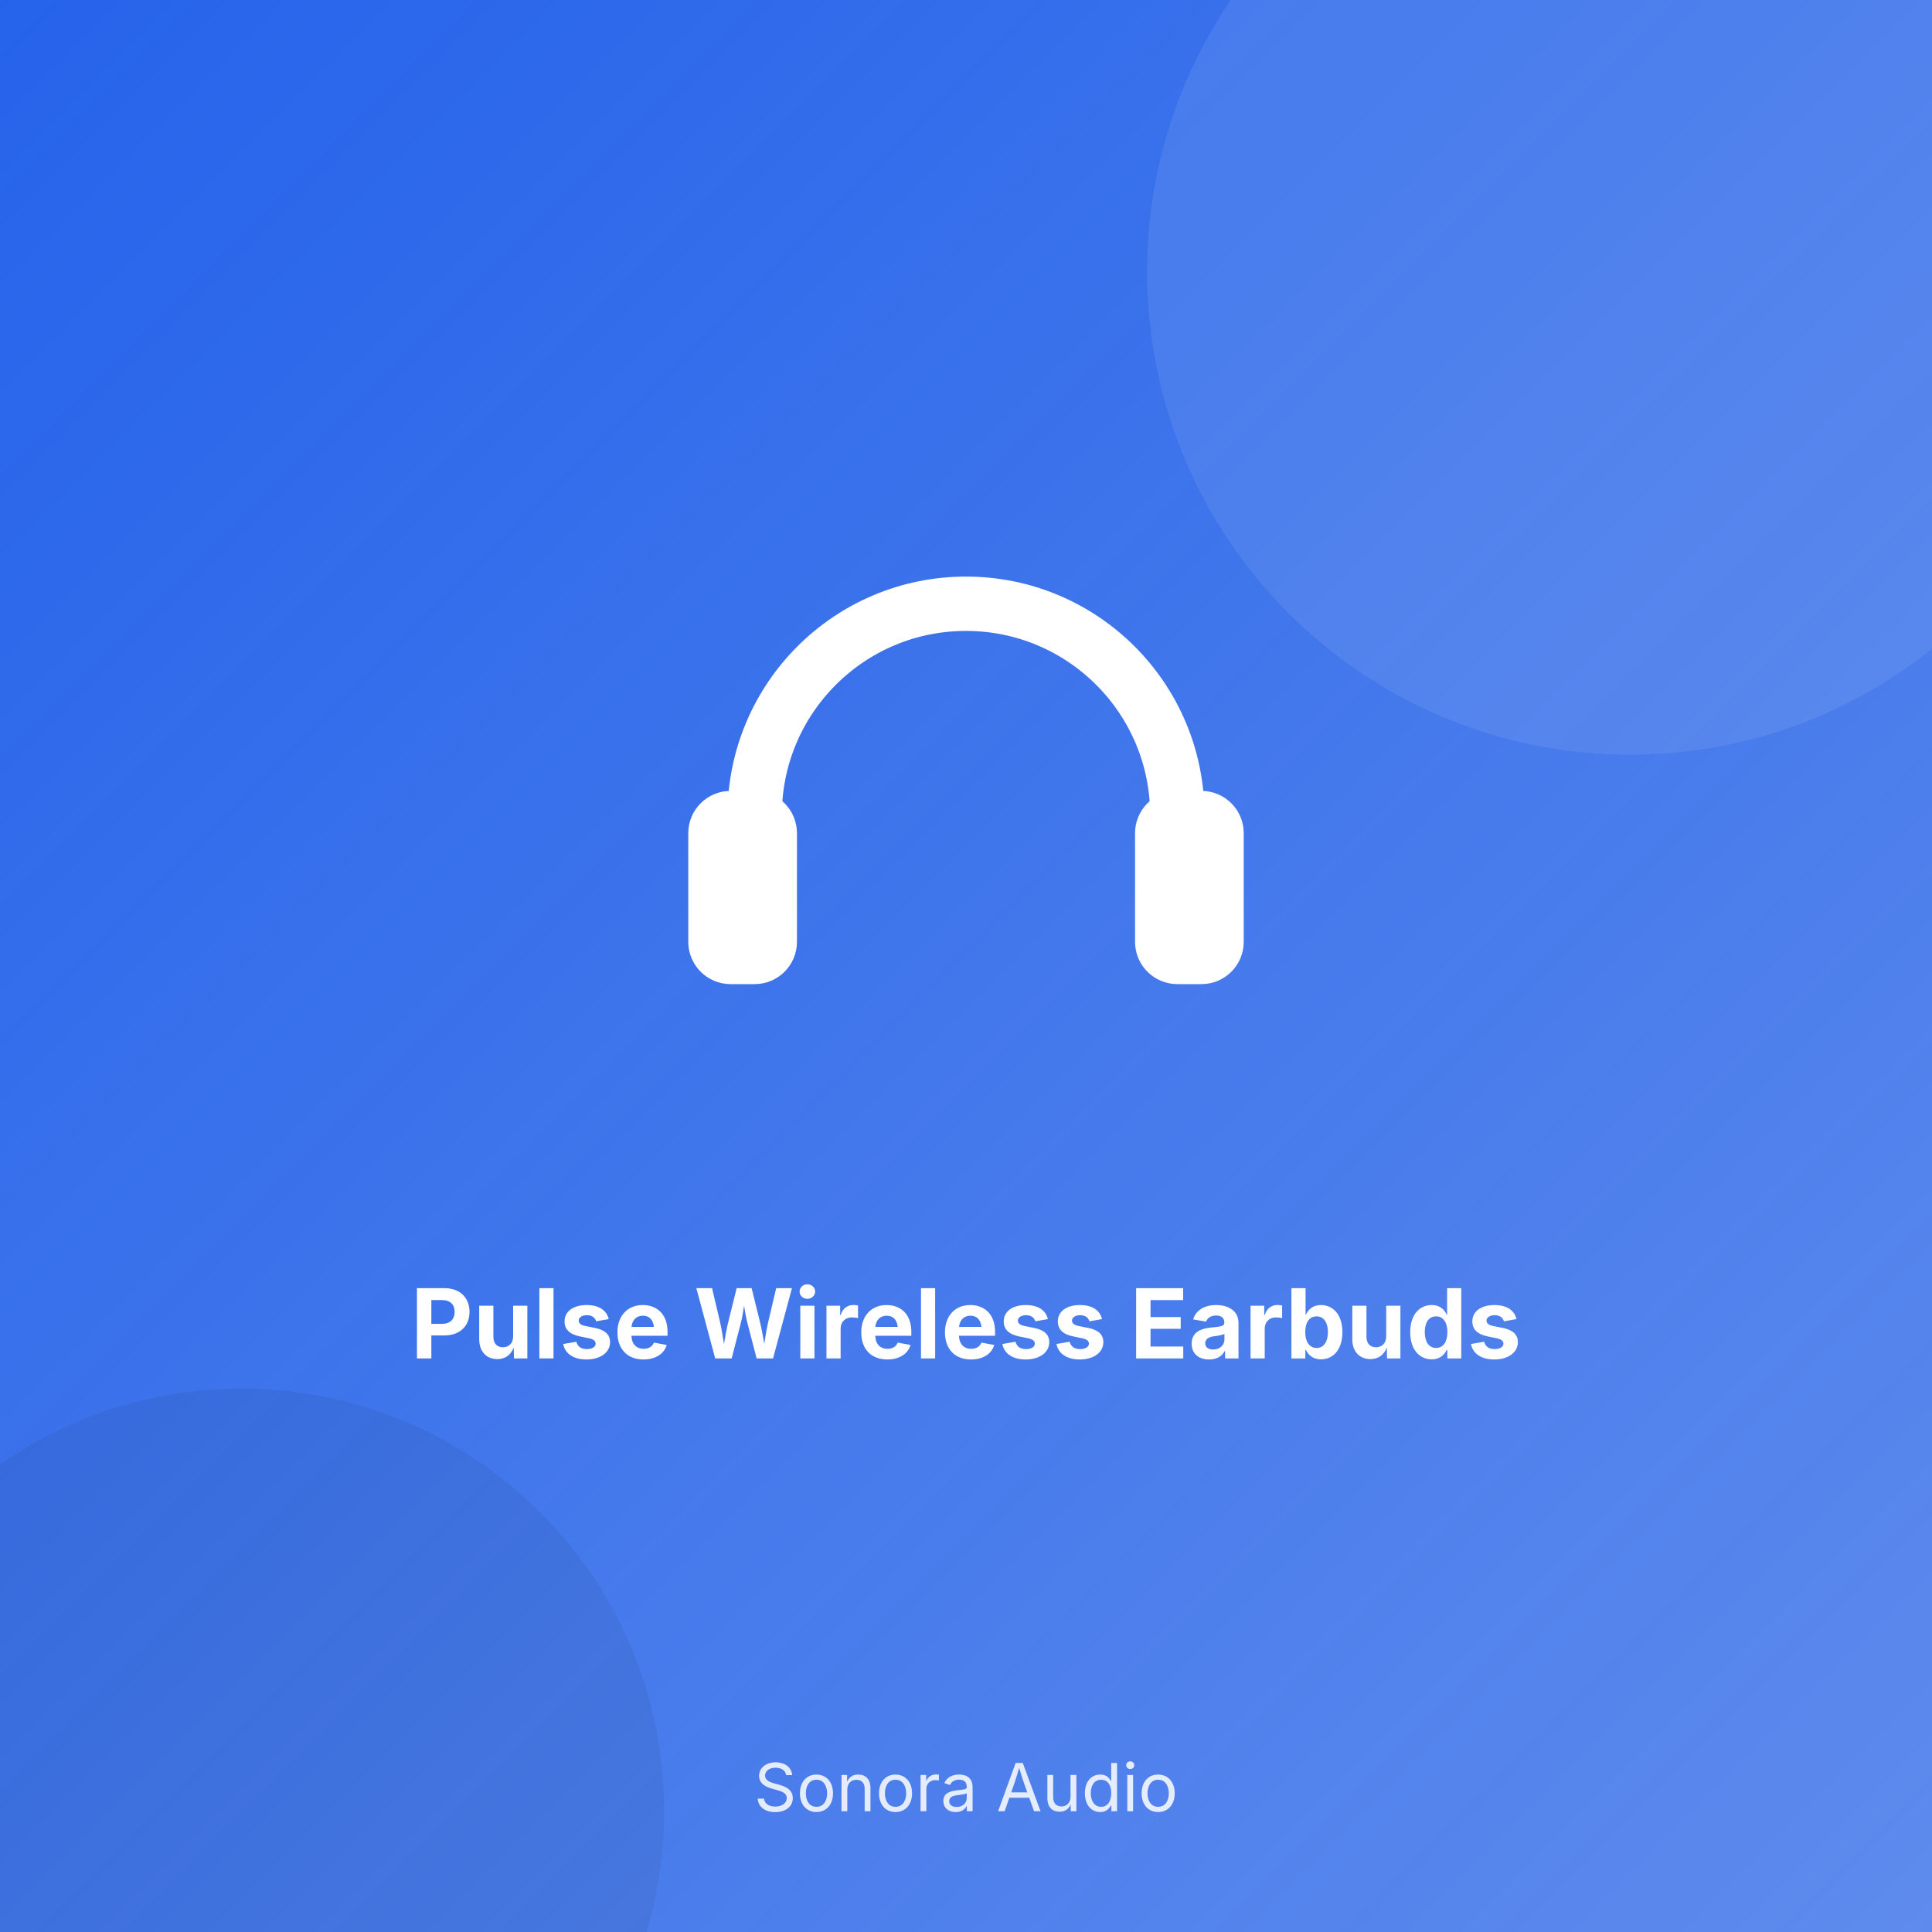
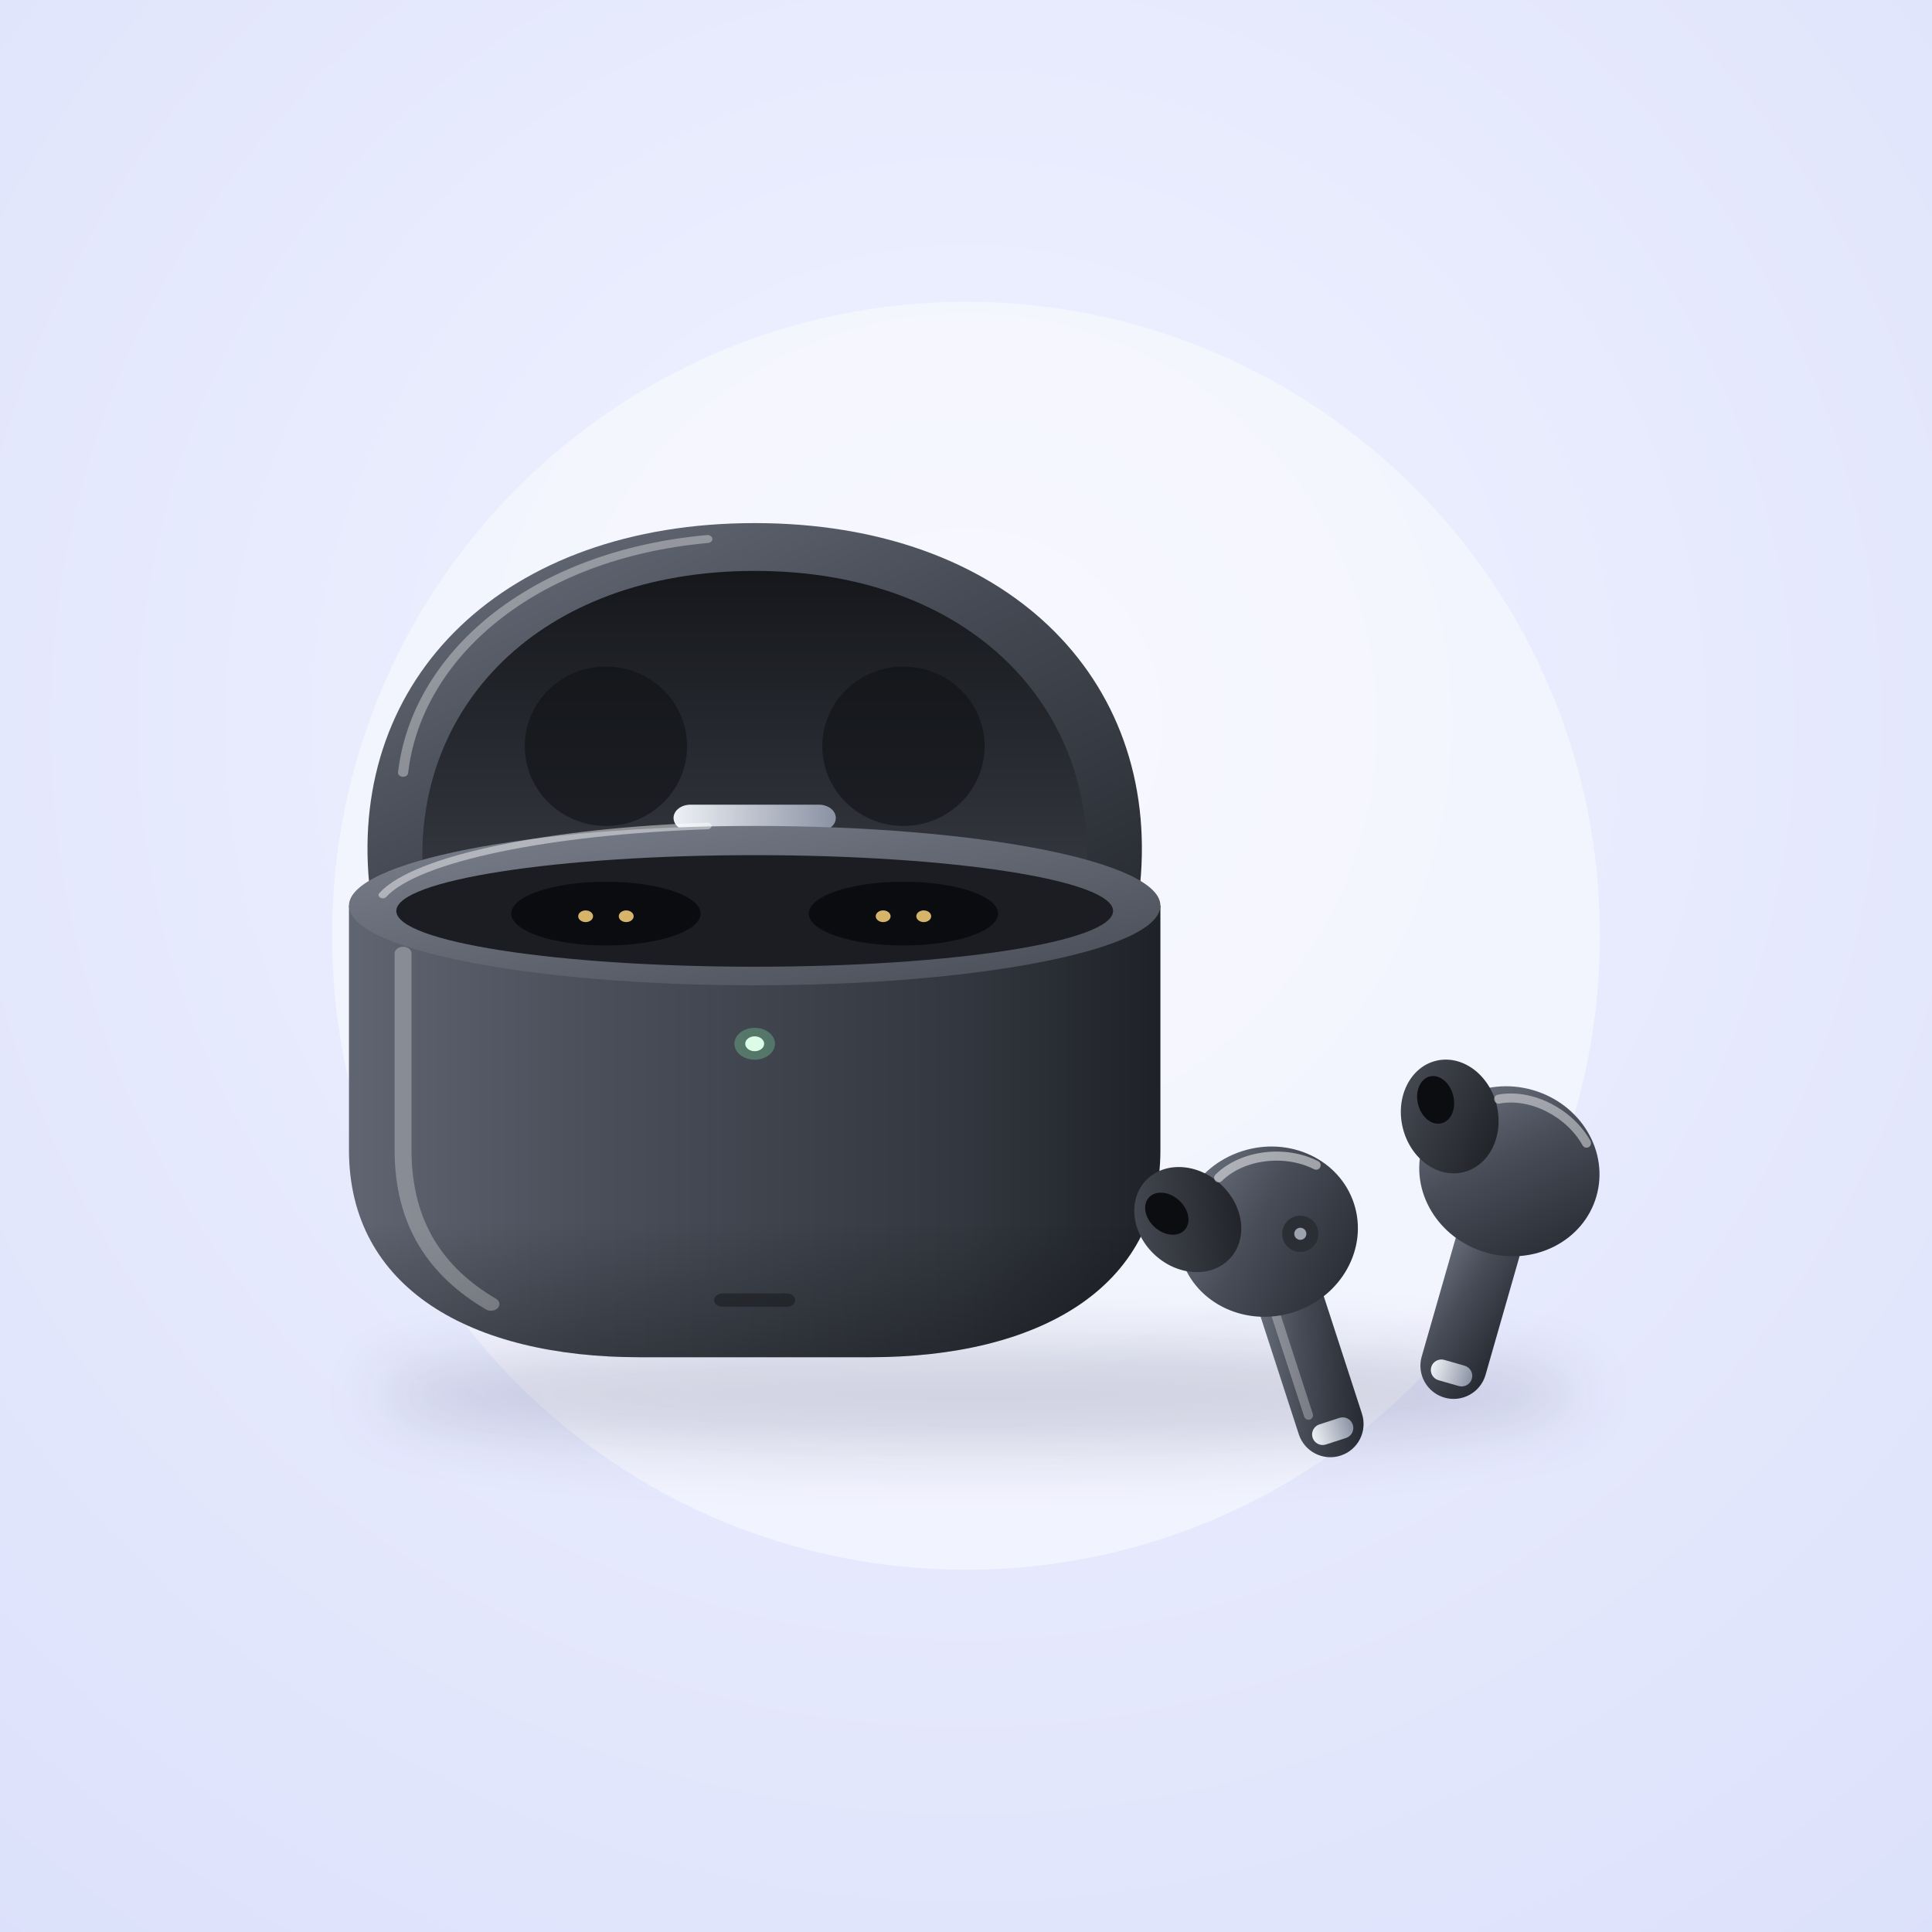
- <svg xmlns="http://www.w3.org/2000/svg" viewBox="0 0 640 640" role="img" aria-label="Pulse Wireless Earbuds illustration">
+ <svg xmlns="http://www.w3.org/2000/svg" viewBox="0 0 640 640" width="640" height="640" role="img" aria-label="Pulse Wireless Earbuds">
  <defs>
-     <linearGradient id="g" x1="0" y1="0" x2="1" y2="1">
-       <stop offset="0" stop-color="#2563eb" />
-       <stop offset="1" stop-color="#2563eb" stop-opacity=".72" />
+     <radialGradient id="sonora-pulse-wireless-earbuds-bg" cx="320" cy="240" r="520" gradientUnits="userSpaceOnUse">
+       <stop offset="0" stop-color="#F1F3FF" />
+       <stop offset="1" stop-color="#DCE1FB" />
+     </radialGradient>
+     <filter id="sonora-pulse-wireless-earbuds-blur" x="-50%" y="-50%" width="200%" height="200%">
+       <feGaussianBlur stdDeviation="10" />
+     </filter>
+     <linearGradient id="sonora-pulse-wireless-earbuds-body" x1="0" y1="0" x2="1" y2="0">
+       <stop offset="0" stop-color="#5f6571" />
+       <stop offset=".3" stop-color="#4a4f5a" />
+       <stop offset=".75" stop-color="#33373f" />
+       <stop offset="1" stop-color="#1e2127" />
+     </linearGradient>
+     <linearGradient id="sonora-pulse-wireless-earbuds-bodyv" x1="0" y1="0" x2="0" y2="1">
+       <stop offset="0" stop-color="#000" stop-opacity="0" />
+       <stop offset=".7" stop-color="#000" stop-opacity="0" />
+       <stop offset="1" stop-color="#000" stop-opacity=".28" />
+     </linearGradient>
+     <linearGradient id="sonora-pulse-wireless-earbuds-rim" x1="0" y1="0" x2="1" y2="1">
+       <stop offset="0" stop-color="#7b818d" />
+       <stop offset="1" stop-color="#474b55" />
+     </linearGradient>
+     <linearGradient id="sonora-pulse-wireless-earbuds-lid" x1="0" y1="0" x2="1" y2="1">
+       <stop offset="0" stop-color="#6c727e" />
+       <stop offset=".5" stop-color="#454a54" />
+       <stop offset="1" stop-color="#2a2d34" />
+     </linearGradient>
+     <linearGradient id="sonora-pulse-wireless-earbuds-lidin" x1="0" y1="0" x2="0" y2="1">
+       <stop offset="0" stop-color="#15171b" />
+       <stop offset="1" stop-color="#34373f" />
+     </linearGradient>
+     <linearGradient id="sonora-pulse-wireless-earbuds-bud" x1="0" y1="0" x2="1" y2="1">
+       <stop offset="0" stop-color="#737a87" />
+       <stop offset=".45" stop-color="#474c57" />
+       <stop offset="1" stop-color="#23262d" />
+     </linearGradient>
+     <linearGradient id="sonora-pulse-wireless-earbuds-tip" x1="0" y1="0" x2="1" y2="1">
+       <stop offset="0" stop-color="#4a4e57" />
+       <stop offset="1" stop-color="#1b1d22" />
+     </linearGradient>
+     <linearGradient id="sonora-pulse-wireless-earbuds-steel" x1="0" y1="0" x2="1" y2="0">
+       <stop offset="0" stop-color="#eef1f6" />
+       <stop offset="1" stop-color="#8a92a3" />
    </linearGradient>
  </defs>
-   <rect width="640" height="640" fill="url(#g)" />
-   <circle cx="540" cy="90" r="160" fill="#fff" fill-opacity=".08" />
-   <circle cx="80" cy="600" r="140" fill="#000" fill-opacity=".06" />
-   <path d="M250 270a70 70 0 0 1 140 0" fill="none" stroke="#fff" stroke-width="18" stroke-linecap="round" />
-   <rect x="228" y="262" width="36" height="64" rx="14" fill="#fff" />
-   <rect x="376" y="262" width="36" height="64" rx="14" fill="#fff" />
-   <text y="450" text-anchor="middle" font-family="system-ui, -apple-system, Segoe UI, sans-serif" font-size="32" font-weight="700" fill="#fff">
-     <tspan x="320" dy="0">Pulse Wireless Earbuds</tspan>
-   </text>
-   <text x="320" y="600" text-anchor="middle" font-family="system-ui, -apple-system, Segoe UI, sans-serif" font-size="22" fill="#fff" fill-opacity=".85">Sonora Audio</text>
+   <rect width="640" height="640" fill="url(#sonora-pulse-wireless-earbuds-bg)" />
+   <circle cx="320" cy="310" r="210" fill="#fff" fill-opacity=".45" />
+   <ellipse cx="324" cy="462" rx="200" ry="18" fill="#1e1b4b" opacity=".16" filter="url(#sonora-pulse-wireless-earbuds-blur)" />
+   <g transform="translate(250 300) scale(1.12 .88) translate(-250 -300)">
+     <path d="M136 292C130 214 176 156 250 156C324 156 370 214 364 292Z" fill="url(#sonora-pulse-wireless-earbuds-lid)" />
+     <path d="M152 290C148 226 186 174 250 174C314 174 352 226 348 290Z" fill="url(#sonora-pulse-wireless-earbuds-lidin)" />
+     <path d="M146 250C150 206 184 168 236 162" fill="none" stroke="#fff" stroke-opacity=".35" stroke-width="3" stroke-linecap="round" />
+     <ellipse cx="206" cy="240" rx="24" ry="30" fill="#0f1114" fill-opacity=".6" />
+     <ellipse cx="294" cy="240" rx="24" ry="30" fill="#0f1114" fill-opacity=".6" />
+     <rect x="226" y="262" width="48" height="10" rx="5" fill="url(#sonora-pulse-wireless-earbuds-steel)" />
+     <path d="M130 300L130 392C130 444 166 470 216 470L284 470C334 470 370 444 370 392L370 300Z" fill="url(#sonora-pulse-wireless-earbuds-body)" />
+     <path d="M130 300L130 392C130 444 166 470 216 470L284 470C334 470 370 444 370 392L370 300Z" fill="url(#sonora-pulse-wireless-earbuds-bodyv)" />
+     <path d="M146 318L146 392C146 420 156 438 172 450" fill="none" stroke="#fff" stroke-opacity=".28" stroke-width="5" stroke-linecap="round" />
+     <circle cx="250" cy="352" r="6" fill="#86efac" fill-opacity=".3" />
+     <circle cx="250" cy="352" r="2.8" fill="#dcfce7" />
+     <rect x="238" y="446" width="24" height="5" rx="2.5" fill="#1a1c21" fill-opacity=".6" />
+     <ellipse cx="250" cy="300" rx="120" ry="30" fill="url(#sonora-pulse-wireless-earbuds-rim)" />
+     <ellipse cx="250" cy="302" rx="106" ry="21" fill="#1b1d22" />
+     <ellipse cx="206" cy="303" rx="28" ry="12" fill="#0b0c0f" />
+     <ellipse cx="294" cy="303" rx="28" ry="12" fill="#0b0c0f" />
+     <circle cx="200" cy="304" r="2.2" fill="#d6b56a" />
+     <circle cx="212" cy="304" r="2.2" fill="#d6b56a" />
+     <circle cx="288" cy="304" r="2.2" fill="#d6b56a" />
+     <circle cx="300" cy="304" r="2.2" fill="#d6b56a" />
+     <path d="M140 296C150 282 190 272 236 270" fill="none" stroke="#fff" stroke-opacity=".45" stroke-width="2.5" stroke-linecap="round" />
+   </g>
+   <g transform="translate(500 388) rotate(16)">
+     <rect x="-11" y="4" width="22" height="74" rx="11" fill="url(#sonora-pulse-wireless-earbuds-bud)" />
+     <rect x="-7" y="66" width="14" height="7" rx="3.5" fill="url(#sonora-pulse-wireless-earbuds-steel)" />
+     <ellipse cx="0" cy="0" rx="30" ry="28" fill="url(#sonora-pulse-wireless-earbuds-bud)" />
+     <ellipse cx="-24" cy="-12" rx="16" ry="19" transform="rotate(-30 -24 -12)" fill="url(#sonora-pulse-wireless-earbuds-tip)" />
+     <ellipse cx="-30" cy="-16" rx="6" ry="8" transform="rotate(-30 -30 -16)" fill="#0c0d10" />
+     <path d="M-10 -22C0 -27 14 -24 22 -16" fill="none" stroke="#fff" stroke-opacity=".45" stroke-width="3" stroke-linecap="round" />
+   </g>
+   <g transform="translate(420 408) rotate(-18)">
+     <rect x="-11" y="4" width="22" height="74" rx="11" fill="url(#sonora-pulse-wireless-earbuds-bud)" />
+     <path d="M-6 16L-6 62" stroke="#fff" stroke-opacity=".3" stroke-width="3" stroke-linecap="round" />
+     <rect x="-7" y="66" width="14" height="7" rx="3.5" fill="url(#sonora-pulse-wireless-earbuds-steel)" />
+     <ellipse cx="0" cy="0" rx="30" ry="28" fill="url(#sonora-pulse-wireless-earbuds-bud)" />
+     <ellipse cx="-24" cy="-12" rx="16" ry="19" transform="rotate(-30 -24 -12)" fill="url(#sonora-pulse-wireless-earbuds-tip)" />
+     <ellipse cx="-30" cy="-16" rx="6" ry="8" transform="rotate(-30 -30 -16)" fill="#0c0d10" />
+     <circle cx="10" cy="4" r="6" fill="#2b2e35" />
+     <circle cx="10" cy="4" r="2" fill="#9ca3af" />
+     <path d="M-10 -22C0 -27 14 -24 22 -16" fill="none" stroke="#fff" stroke-opacity=".5" stroke-width="3" stroke-linecap="round" />
+   </g>
</svg>
